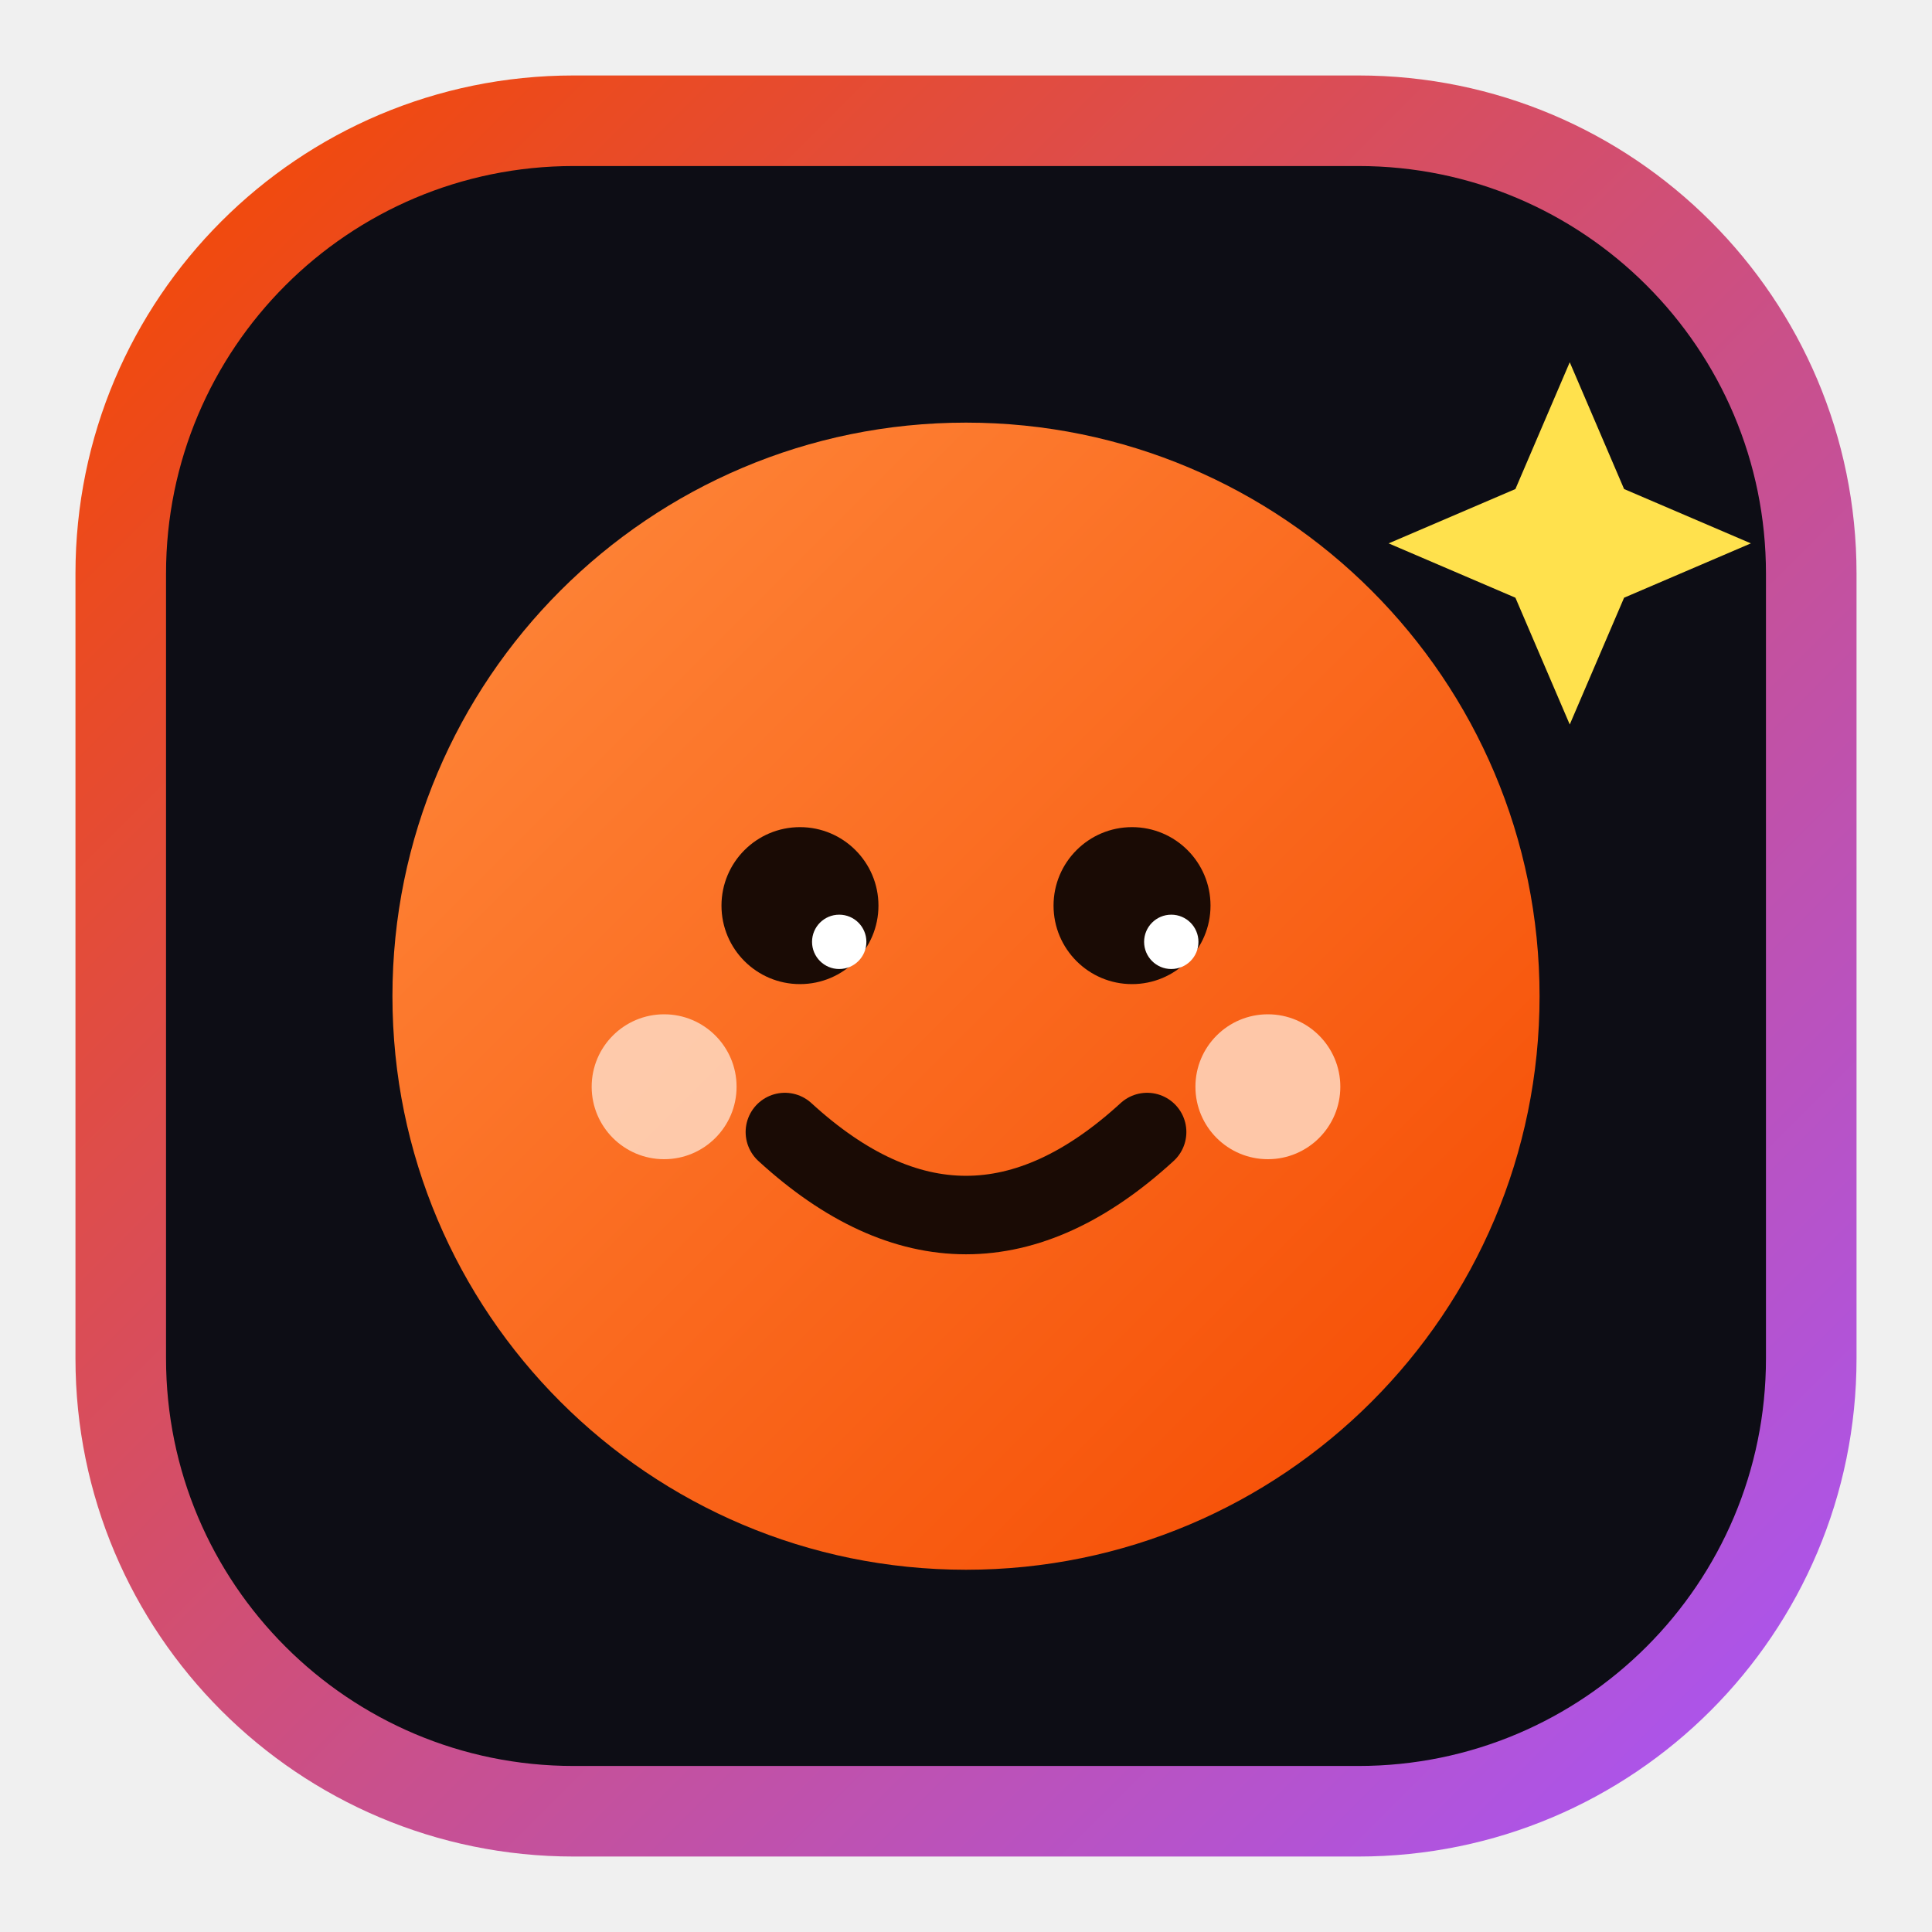
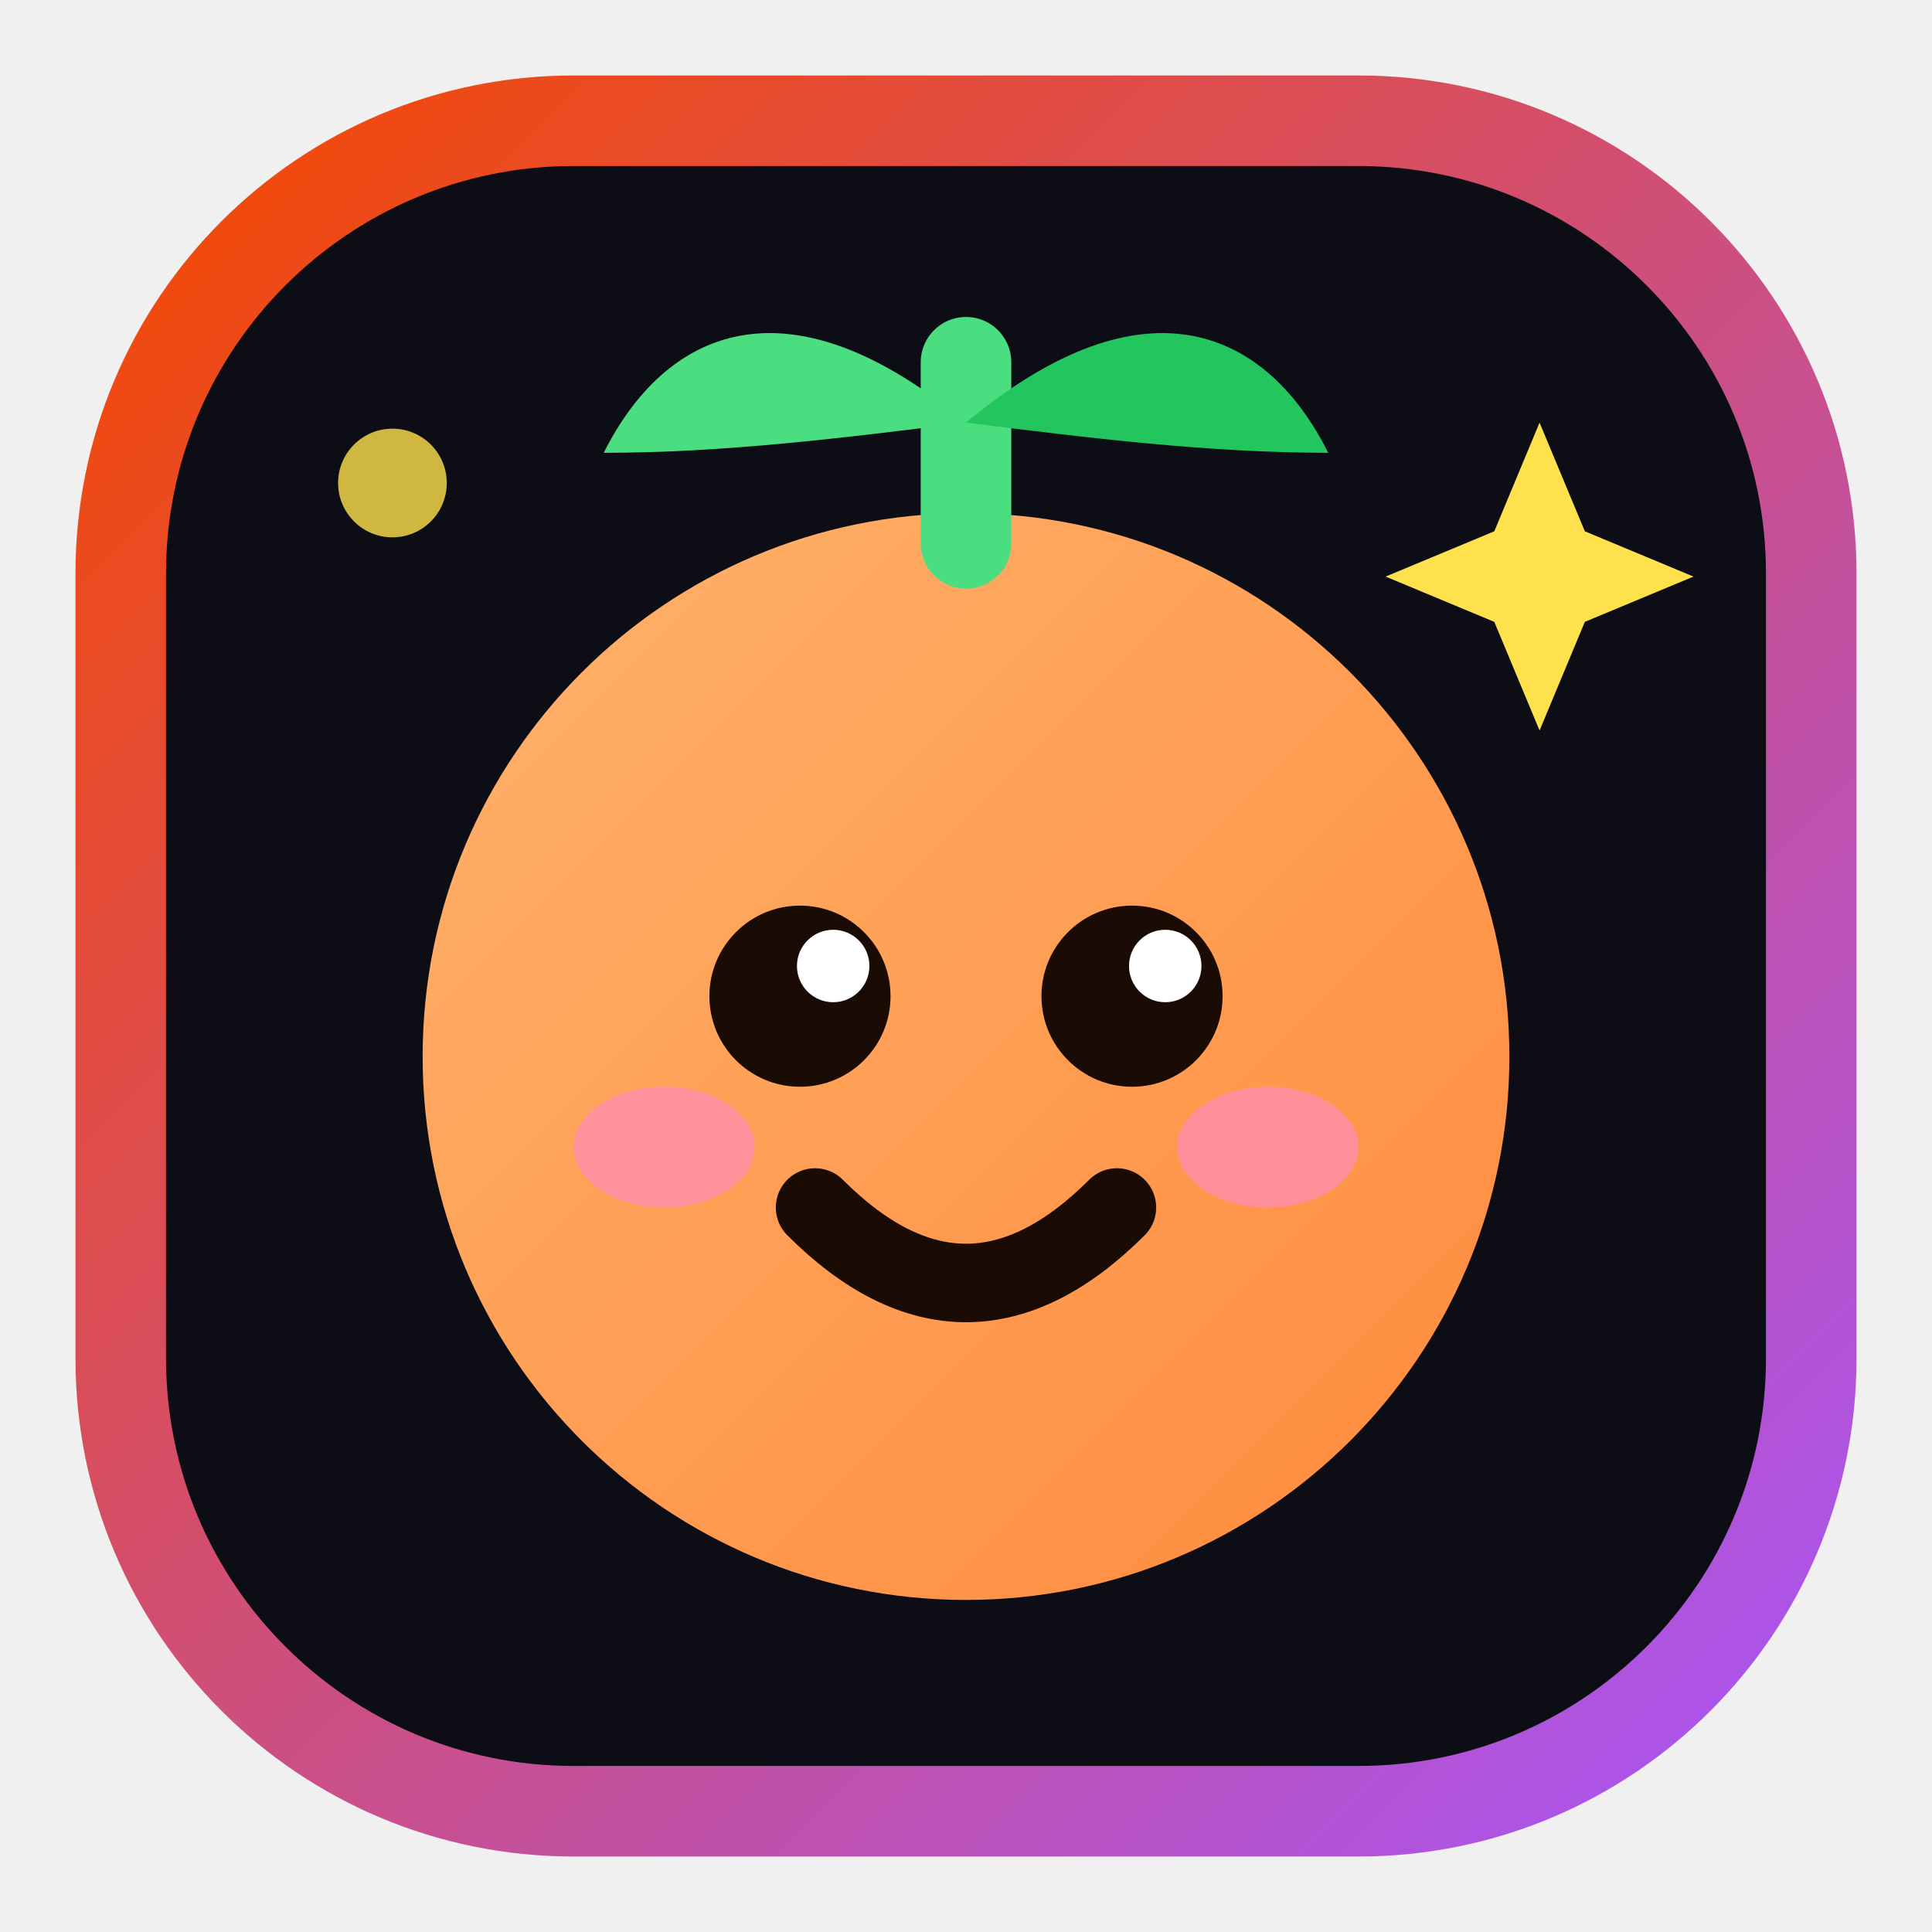
<svg xmlns="http://www.w3.org/2000/svg" viewBox="0 0 64 64">
  <defs>
    <linearGradient id="ring" x1="0" y1="0" x2="1" y2="1">
      <stop offset="0" stop-color="#F54900" />
      <stop offset="1" stop-color="#A855F7" />
    </linearGradient>
    <linearGradient id="face" x1="0" y1="0" x2="1" y2="1">
-       <stop offset="0" stop-color="#FF8A3D" />
-       <stop offset="1" stop-color="#F54900" />
+       <stop offset="0" stop-color="#FFB26B" />
+       <stop offset="1" stop-color="#FF8A3D" />
    </linearGradient>
  </defs>
  <rect x="4" y="4" width="56" height="56" rx="15" fill="#0d0d15" />
  <rect x="4" y="4" width="56" height="56" rx="15" fill="none" stroke="url(#ring)" stroke-width="3" />
-   <circle cx="32" cy="33" r="19" fill="url(#face)" />
-   <circle cx="26.5" cy="30" r="2.6" fill="#1a0b05" />
-   <circle cx="37.5" cy="30" r="2.6" fill="#1a0b05" />
-   <circle cx="27.8" cy="31.2" r="0.9" fill="#fff" />
-   <circle cx="38.8" cy="31.2" r="0.9" fill="#fff" />
-   <path d="M26 37.5 Q32 43 38 37.5" stroke="#1a0b05" stroke-width="2.6" fill="none" stroke-linecap="round" />
-   <circle cx="22" cy="36" r="2.4" fill="#FFD9C2" opacity="0.85" />
-   <circle cx="42" cy="36" r="2.4" fill="#FFD9C2" opacity="0.85" />
-   <path d="M52 12 l1.8 4.2 4.2 1.8 -4.2 1.8 -1.8 4.2 -1.8 -4.2 -4.2 -1.8 4.2 -1.8 Z" fill="#FFE14D" />
+   <circle cx="32" cy="35" r="18" fill="url(#face)" />
+   <path d="M32 18 v-6" stroke="#4ade80" stroke-width="3" stroke-linecap="round" />
+   <path d="M32 14 C26 9 22 11 20 15 C24 15 28 14.5 32 14 Z" fill="#4ade80" />
+   <path d="M32 14 C38 9 42 11 44 15 C40 15 36 14.5 32 14 Z" fill="#22c55e" />
+   <circle cx="26.5" cy="33" r="3" fill="#1a0b05" />
+   <circle cx="37.5" cy="33" r="3" fill="#1a0b05" />
+   <circle cx="27.6" cy="32" r="1.2" fill="#fff" />
+   <circle cx="38.6" cy="32" r="1.2" fill="#fff" />
+   <path d="M27 40 Q32 45 37 40" stroke="#1a0b05" stroke-width="2.6" fill="none" stroke-linecap="round" />
+   <ellipse cx="22" cy="38" rx="3" ry="2" fill="#FF8FA3" opacity="0.9" />
+   <ellipse cx="42" cy="38" rx="3" ry="2" fill="#FF8FA3" opacity="0.9" />
+   <path d="M51 14 l1.5 3.6 3.6 1.5 -3.6 1.5 -1.5 3.6 -1.5 -3.6 -3.6 -1.5 3.6 -1.5 Z" fill="#FFE14D" />
+   <circle cx="13" cy="16" r="1.8" fill="#FFE14D" opacity="0.8" />
</svg>
